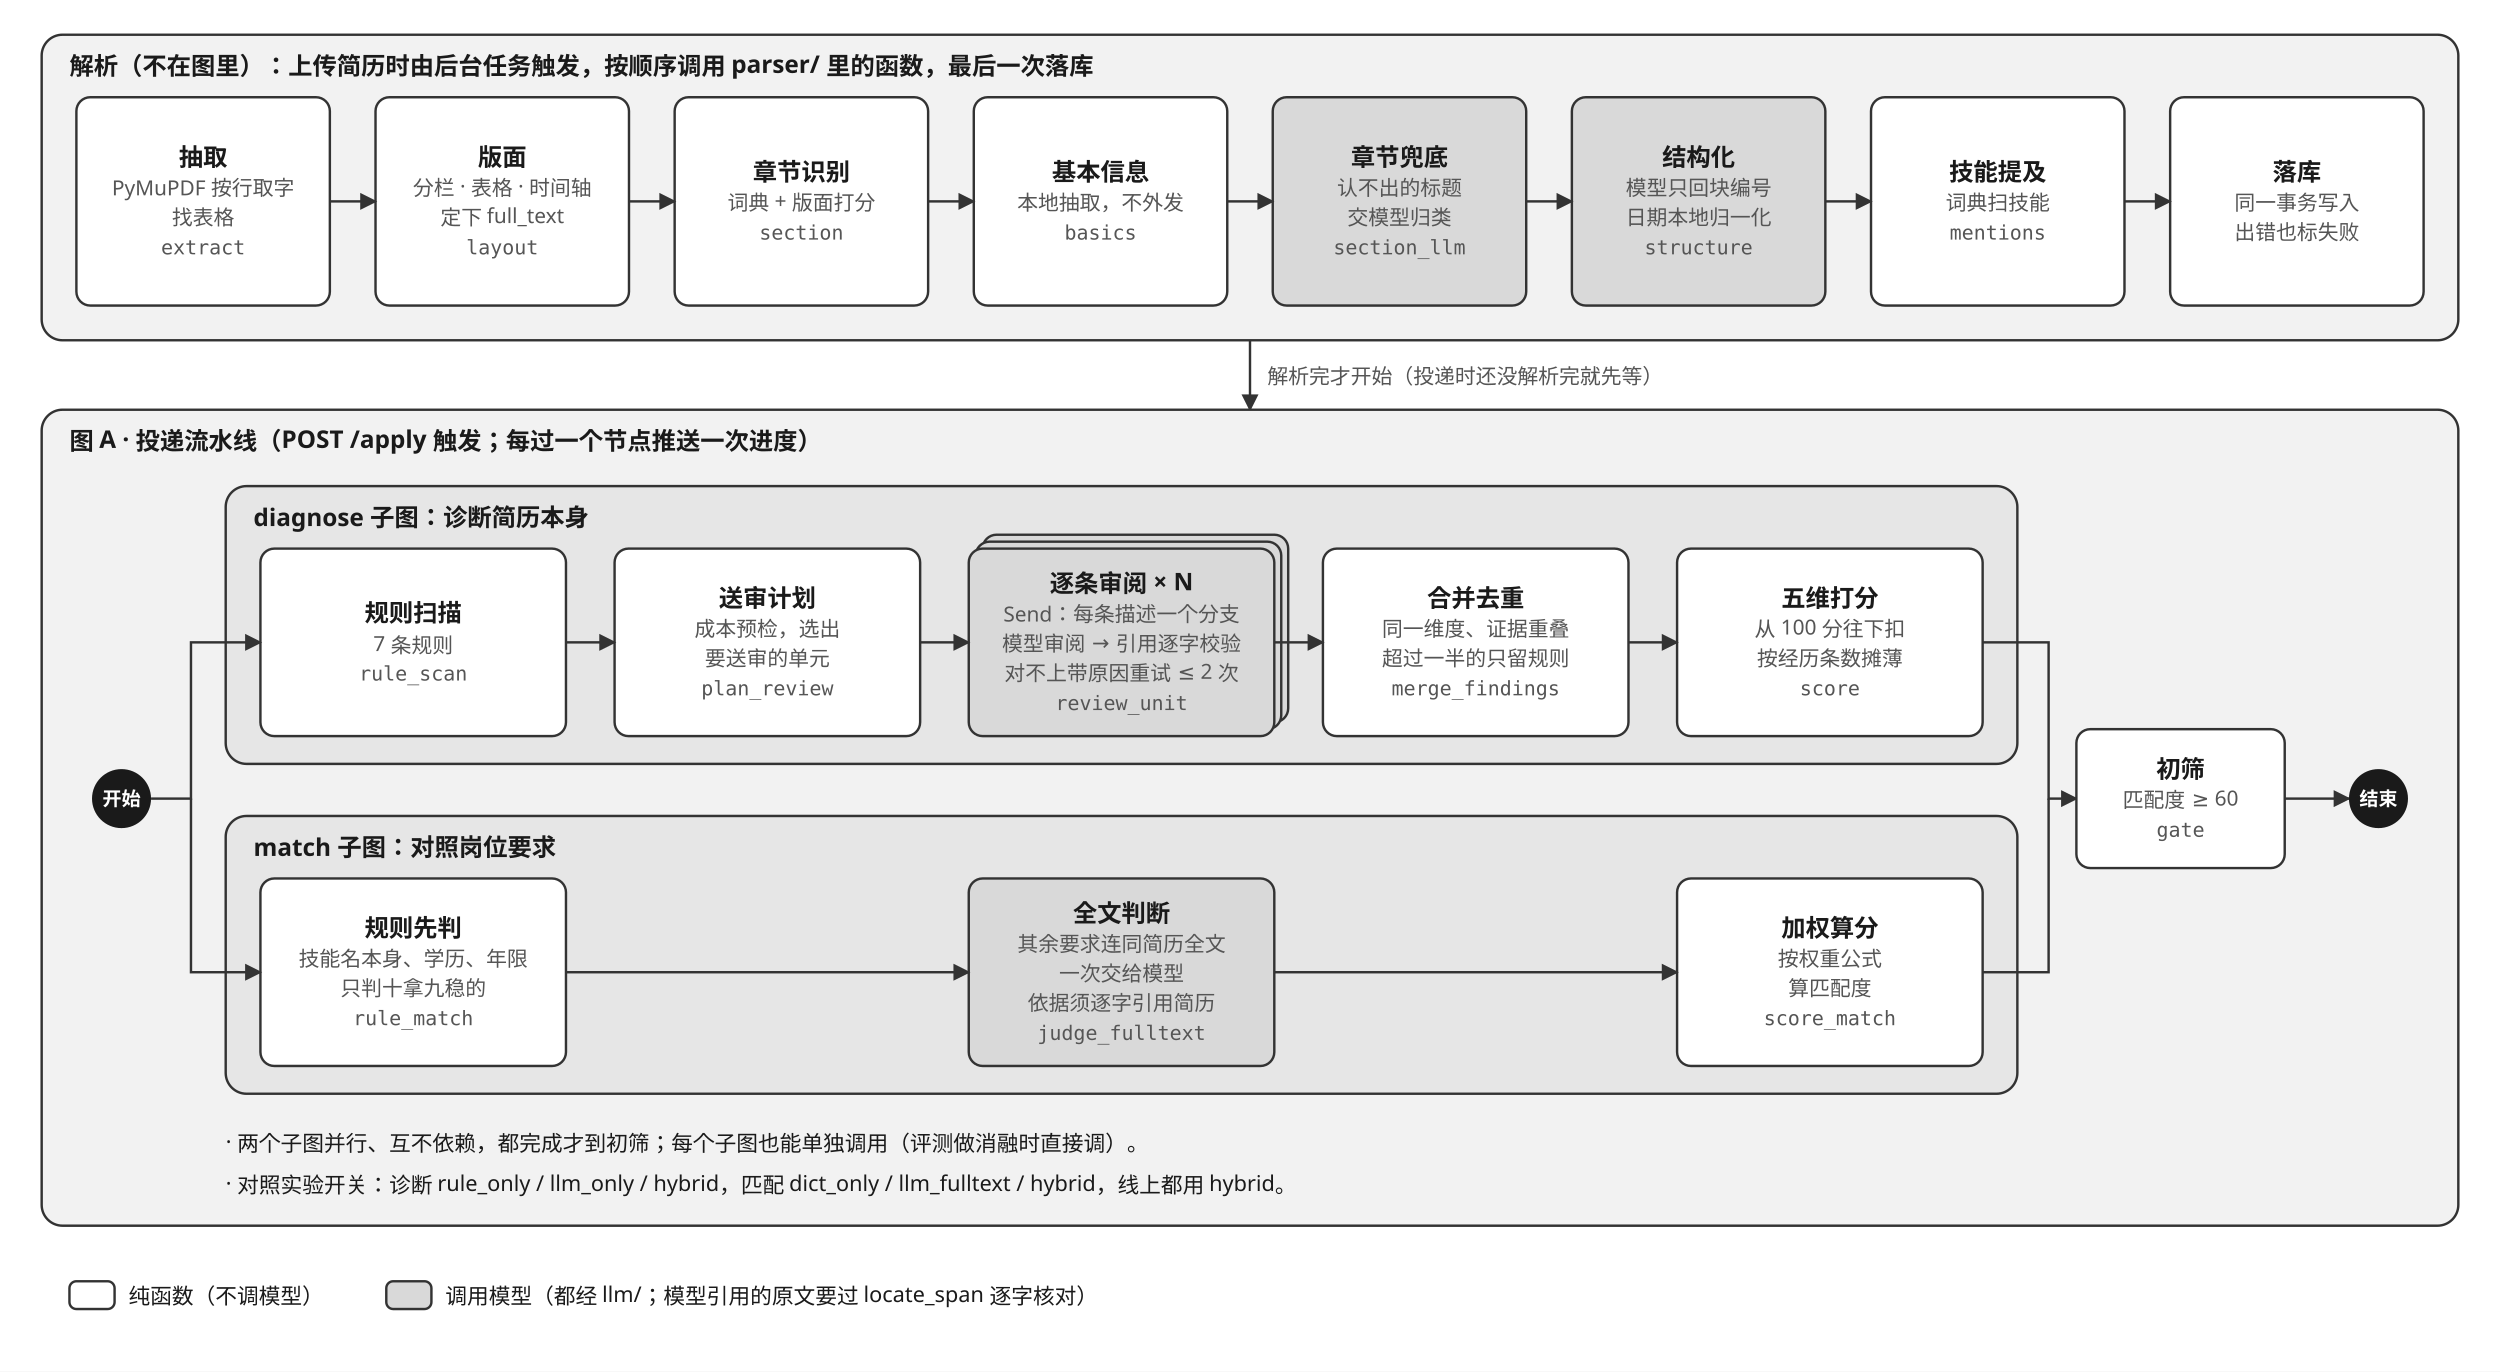
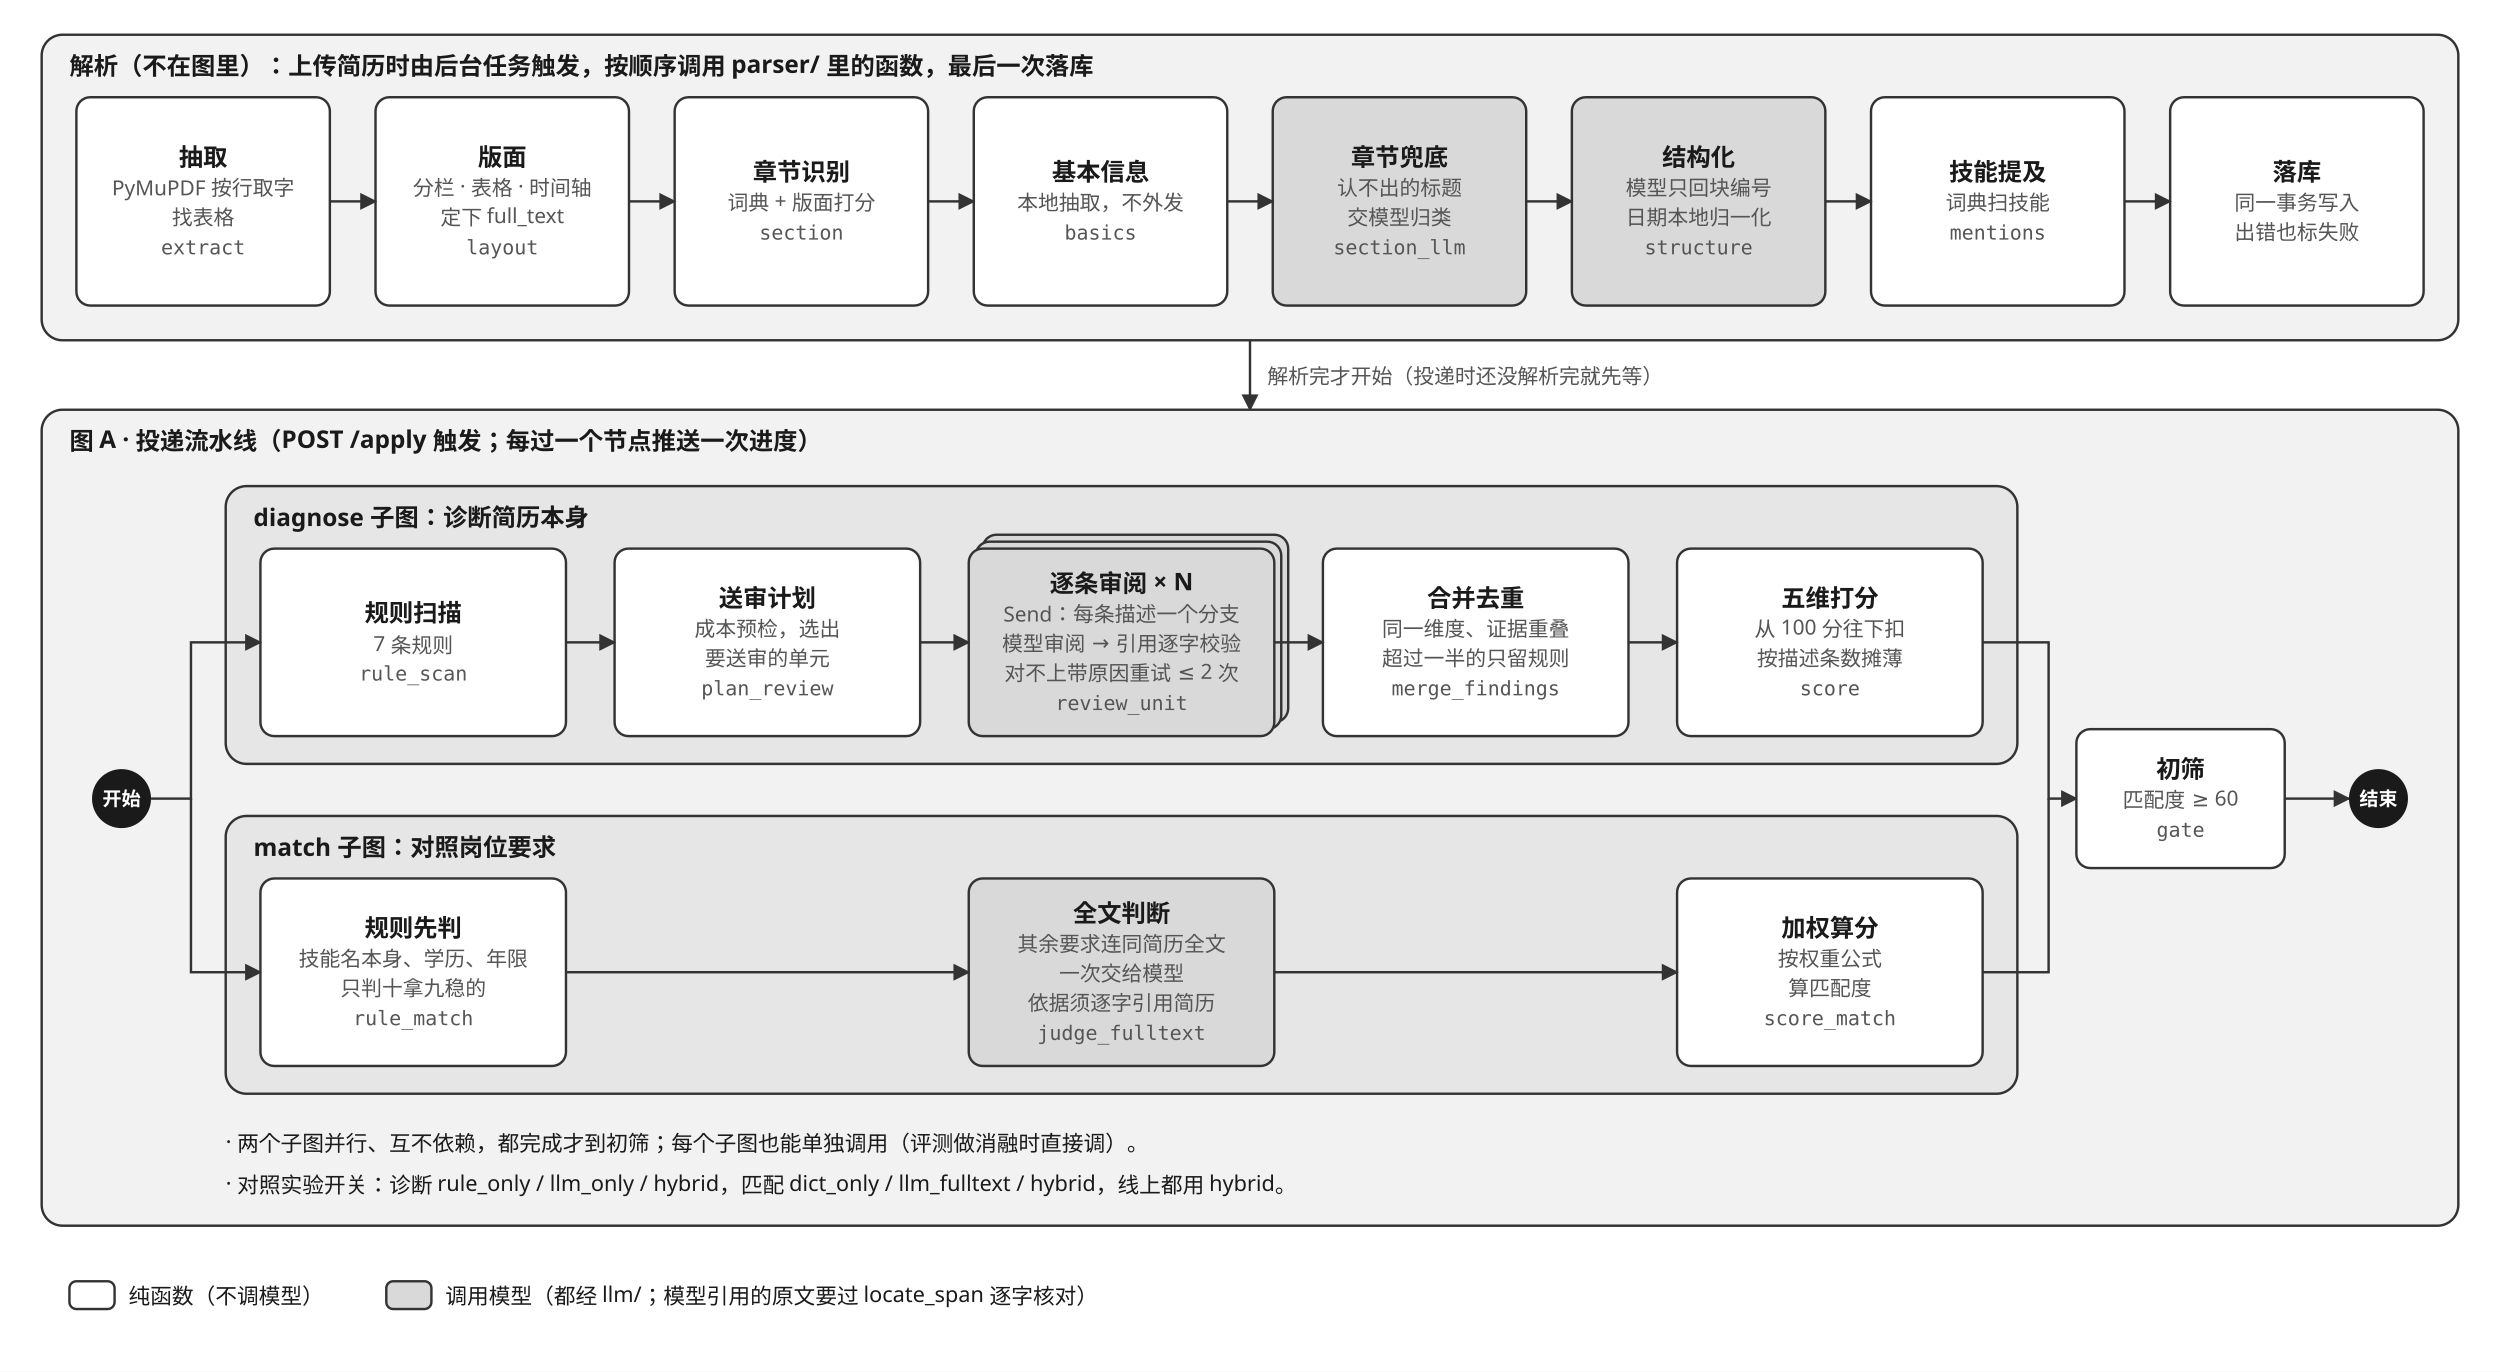
<svg xmlns="http://www.w3.org/2000/svg" width="1440" height="790" viewBox="0 0 1440 790" font-family="Microsoft YaHei, SimHei, PingFang SC, sans-serif">
  <defs>
    <marker id="ah" viewBox="0 0 10 10" refX="9" refY="5" markerWidth="7" markerHeight="7" orient="auto-start-reverse">
      <path d="M0,0 L10,5 L0,10 z" fill="#333333" />
    </marker>
  </defs>
  <rect width="1440" height="790" fill="#fff" />
  <rect x="24.0" y="20.0" width="1392.0" height="176.0" rx="12" fill="#f2f2f2" stroke="#333333" stroke-width="1.4" />
  <text x="40.0" y="43.0" font-size="14" font-weight="700" fill="#1a1a1a" text-anchor="start">解析（不在图里）：上传简历时由后台任务触发，按顺序调用 parser/ 里的函数，最后一次落库</text>
  <rect x="44.0" y="56.0" width="146.0" height="120.0" rx="8" fill="#fff" stroke="#333333" stroke-width="1.4" />
  <text x="117.0" y="95.5" font-size="14" font-weight="700" fill="#1a1a1a" text-anchor="middle">抽取</text>
  <text x="117.0" y="112.5" font-size="12" font-weight="400" fill="#555555" text-anchor="middle">PyMuPDF 按行取字</text>
  <text x="117.0" y="129.5" font-size="12" font-weight="400" fill="#555555" text-anchor="middle">找表格</text>
  <text x="117.0" y="146.5" font-size="11.5" font-weight="400" fill="#555555" text-anchor="middle" font-family="Consolas, Menlo, monospace">extract</text>
  <rect x="216.3" y="56.0" width="146.0" height="120.0" rx="8" fill="#fff" stroke="#333333" stroke-width="1.4" />
  <text x="289.3" y="95.5" font-size="14" font-weight="700" fill="#1a1a1a" text-anchor="middle">版面</text>
  <text x="289.3" y="112.5" font-size="12" font-weight="400" fill="#555555" text-anchor="middle">分栏 · 表格 · 时间轴</text>
  <text x="289.3" y="129.5" font-size="12" font-weight="400" fill="#555555" text-anchor="middle">定下 full_text</text>
  <text x="289.3" y="146.5" font-size="11.5" font-weight="400" fill="#555555" text-anchor="middle" font-family="Consolas, Menlo, monospace">layout</text>
  <polyline points="190.0,116.0 216.3,116.0" fill="none" stroke="#333333" stroke-width="1.4" marker-end="url(#ah)" />
  <rect x="388.6" y="56.0" width="146.0" height="120.0" rx="8" fill="#fff" stroke="#333333" stroke-width="1.4" />
  <text x="461.6" y="104.0" font-size="14" font-weight="700" fill="#1a1a1a" text-anchor="middle">章节识别</text>
  <text x="461.6" y="121.0" font-size="12" font-weight="400" fill="#555555" text-anchor="middle">词典 + 版面打分</text>
  <text x="461.6" y="138.0" font-size="11.5" font-weight="400" fill="#555555" text-anchor="middle" font-family="Consolas, Menlo, monospace">section</text>
  <polyline points="362.3,116.0 388.6,116.0" fill="none" stroke="#333333" stroke-width="1.4" marker-end="url(#ah)" />
  <rect x="560.9" y="56.0" width="146.0" height="120.0" rx="8" fill="#fff" stroke="#333333" stroke-width="1.4" />
  <text x="633.9" y="104.0" font-size="14" font-weight="700" fill="#1a1a1a" text-anchor="middle">基本信息</text>
  <text x="633.9" y="121.0" font-size="12" font-weight="400" fill="#555555" text-anchor="middle">本地抽取，不外发</text>
  <text x="633.9" y="138.0" font-size="11.5" font-weight="400" fill="#555555" text-anchor="middle" font-family="Consolas, Menlo, monospace">basics</text>
  <polyline points="534.6,116.0 560.9,116.0" fill="none" stroke="#333333" stroke-width="1.4" marker-end="url(#ah)" />
  <rect x="733.1" y="56.0" width="146.0" height="120.0" rx="8" fill="#d9d9d9" stroke="#333333" stroke-width="1.4" />
  <text x="806.1" y="95.5" font-size="14" font-weight="700" fill="#1a1a1a" text-anchor="middle">章节兜底</text>
  <text x="806.1" y="112.5" font-size="12" font-weight="400" fill="#555555" text-anchor="middle">认不出的标题</text>
  <text x="806.1" y="129.5" font-size="12" font-weight="400" fill="#555555" text-anchor="middle">交模型归类</text>
  <text x="806.1" y="146.5" font-size="11.5" font-weight="400" fill="#555555" text-anchor="middle" font-family="Consolas, Menlo, monospace">section_llm</text>
  <polyline points="706.9,116.0 733.1,116.0" fill="none" stroke="#333333" stroke-width="1.4" marker-end="url(#ah)" />
  <rect x="905.4" y="56.0" width="146.0" height="120.0" rx="8" fill="#d9d9d9" stroke="#333333" stroke-width="1.4" />
  <text x="978.4" y="95.5" font-size="14" font-weight="700" fill="#1a1a1a" text-anchor="middle">结构化</text>
  <text x="978.4" y="112.5" font-size="12" font-weight="400" fill="#555555" text-anchor="middle">模型只回块编号</text>
  <text x="978.4" y="129.5" font-size="12" font-weight="400" fill="#555555" text-anchor="middle">日期本地归一化</text>
  <text x="978.4" y="146.5" font-size="11.5" font-weight="400" fill="#555555" text-anchor="middle" font-family="Consolas, Menlo, monospace">structure</text>
  <polyline points="879.1,116.0 905.4,116.0" fill="none" stroke="#333333" stroke-width="1.4" marker-end="url(#ah)" />
  <rect x="1077.7" y="56.0" width="146.0" height="120.0" rx="8" fill="#fff" stroke="#333333" stroke-width="1.4" />
  <text x="1150.7" y="104.0" font-size="14" font-weight="700" fill="#1a1a1a" text-anchor="middle">技能提及</text>
  <text x="1150.7" y="121.0" font-size="12" font-weight="400" fill="#555555" text-anchor="middle">词典扫技能</text>
  <text x="1150.7" y="138.0" font-size="11.5" font-weight="400" fill="#555555" text-anchor="middle" font-family="Consolas, Menlo, monospace">mentions</text>
  <polyline points="1051.4,116.0 1077.7,116.0" fill="none" stroke="#333333" stroke-width="1.4" marker-end="url(#ah)" />
  <rect x="1250.0" y="56.0" width="146.0" height="120.0" rx="8" fill="#fff" stroke="#333333" stroke-width="1.4" />
  <text x="1323.0" y="104.0" font-size="14" font-weight="700" fill="#1a1a1a" text-anchor="middle">落库</text>
  <text x="1323.0" y="121.0" font-size="12" font-weight="400" fill="#555555" text-anchor="middle">同一事务写入</text>
  <text x="1323.0" y="138.0" font-size="12" font-weight="400" fill="#555555" text-anchor="middle">出错也标失败</text>
  <polyline points="1223.7,116.0 1250.0,116.0" fill="none" stroke="#333333" stroke-width="1.4" marker-end="url(#ah)" />
  <polyline points="720.0,196.0 720.0,236.0" fill="none" stroke="#333333" stroke-width="1.4" marker-end="url(#ah)" />
  <text x="730.0" y="221.0" font-size="12" font-weight="400" fill="#555555" text-anchor="start">解析完才开始（投递时还没解析完就先等）</text>
  <rect x="24.0" y="236.0" width="1392.0" height="470.0" rx="12" fill="#f2f2f2" stroke="#333333" stroke-width="1.4" />
  <text x="40.0" y="259.0" font-size="14" font-weight="700" fill="#1a1a1a" text-anchor="start">图 A · 投递流水线（POST /apply 触发；每过一个节点推送一次进度）</text>
  <circle cx="70" cy="460" r="17" fill="#1a1a1a" />
  <text x="70.0" y="464.0" font-size="11" font-weight="700" fill="#fff" text-anchor="middle">开始</text>
  <rect x="130.0" y="280.0" width="1032.0" height="160.0" rx="12" fill="#e6e6e6" stroke="#333333" stroke-width="1.4" />
  <text x="146.0" y="303.0" font-size="14" font-weight="700" fill="#1a1a1a" text-anchor="start">diagnose 子图：诊断简历本身</text>
  <rect x="150.0" y="316.0" width="176.0" height="108.0" rx="8" fill="#fff" stroke="#333333" stroke-width="1.4" />
  <text x="238.0" y="358.0" font-size="14" font-weight="700" fill="#1a1a1a" text-anchor="middle">规则扫描</text>
  <text x="238.0" y="375.0" font-size="12" font-weight="400" fill="#555555" text-anchor="middle">7 条规则</text>
  <text x="238.0" y="392.0" font-size="11.5" font-weight="400" fill="#555555" text-anchor="middle" font-family="Consolas, Menlo, monospace">rule_scan</text>
  <rect x="354.0" y="316.0" width="176.0" height="108.0" rx="8" fill="#fff" stroke="#333333" stroke-width="1.4" />
  <text x="442.0" y="349.5" font-size="14" font-weight="700" fill="#1a1a1a" text-anchor="middle">送审计划</text>
  <text x="442.0" y="366.5" font-size="12" font-weight="400" fill="#555555" text-anchor="middle">成本预检，选出</text>
  <text x="442.0" y="383.5" font-size="12" font-weight="400" fill="#555555" text-anchor="middle">要送审的单元</text>
  <text x="442.0" y="400.5" font-size="11.5" font-weight="400" fill="#555555" text-anchor="middle" font-family="Consolas, Menlo, monospace">plan_review</text>
  <polyline points="326.0,370.0 354.0,370.0" fill="none" stroke="#333333" stroke-width="1.4" marker-end="url(#ah)" />
  <rect x="566.0" y="308.0" width="176.0" height="108.0" rx="8" fill="#d9d9d9" stroke="#333333" stroke-width="1.4" />
  <rect x="562.0" y="312.0" width="176.0" height="108.0" rx="8" fill="#d9d9d9" stroke="#333333" stroke-width="1.4" />
  <rect x="558.0" y="316.0" width="176.0" height="108.0" rx="8" fill="#d9d9d9" stroke="#333333" stroke-width="1.4" />
  <text x="646.0" y="341.0" font-size="14" font-weight="700" fill="#1a1a1a" text-anchor="middle">逐条审阅 × N</text>
  <text x="646.0" y="358.0" font-size="12" font-weight="400" fill="#555555" text-anchor="middle">Send：每条描述一个分支</text>
  <text x="646.0" y="375.0" font-size="12" font-weight="400" fill="#555555" text-anchor="middle">模型审阅 → 引用逐字校验</text>
  <text x="646.0" y="392.0" font-size="12" font-weight="400" fill="#555555" text-anchor="middle">对不上带原因重试 ≤ 2 次</text>
  <text x="646.0" y="409.0" font-size="11.5" font-weight="400" fill="#555555" text-anchor="middle" font-family="Consolas, Menlo, monospace">review_unit</text>
  <polyline points="530.0,370.0 558.0,370.0" fill="none" stroke="#333333" stroke-width="1.4" marker-end="url(#ah)" />
  <rect x="762.0" y="316.0" width="176.0" height="108.0" rx="8" fill="#fff" stroke="#333333" stroke-width="1.4" />
  <text x="850.0" y="349.5" font-size="14" font-weight="700" fill="#1a1a1a" text-anchor="middle">合并去重</text>
  <text x="850.0" y="366.5" font-size="12" font-weight="400" fill="#555555" text-anchor="middle">同一维度、证据重叠</text>
  <text x="850.0" y="383.5" font-size="12" font-weight="400" fill="#555555" text-anchor="middle">超过一半的只留规则</text>
  <text x="850.0" y="400.5" font-size="11.5" font-weight="400" fill="#555555" text-anchor="middle" font-family="Consolas, Menlo, monospace">merge_findings</text>
  <polyline points="734.0,370.0 762.0,370.0" fill="none" stroke="#333333" stroke-width="1.4" marker-end="url(#ah)" />
  <rect x="966.0" y="316.0" width="176.0" height="108.0" rx="8" fill="#fff" stroke="#333333" stroke-width="1.4" />
  <text x="1054.0" y="349.5" font-size="14" font-weight="700" fill="#1a1a1a" text-anchor="middle">五维打分</text>
  <text x="1054.0" y="366.5" font-size="12" font-weight="400" fill="#555555" text-anchor="middle">从 100 分往下扣</text>
-   <text x="1054.0" y="383.5" font-size="12" font-weight="400" fill="#555555" text-anchor="middle">按经历条数摊薄</text>
+   <text x="1054.0" y="383.5" font-size="12" font-weight="400" fill="#555555" text-anchor="middle">按描述条数摊薄</text>
  <text x="1054.0" y="400.5" font-size="11.5" font-weight="400" fill="#555555" text-anchor="middle" font-family="Consolas, Menlo, monospace">score</text>
  <polyline points="938.0,370.0 966.0,370.0" fill="none" stroke="#333333" stroke-width="1.4" marker-end="url(#ah)" />
  <rect x="130.0" y="470.0" width="1032.0" height="160.0" rx="12" fill="#e6e6e6" stroke="#333333" stroke-width="1.4" />
  <text x="146.0" y="493.0" font-size="14" font-weight="700" fill="#1a1a1a" text-anchor="start">match 子图：对照岗位要求</text>
  <rect x="150.0" y="506.0" width="176.0" height="108.0" rx="8" fill="#fff" stroke="#333333" stroke-width="1.4" />
  <text x="238.0" y="539.5" font-size="14" font-weight="700" fill="#1a1a1a" text-anchor="middle">规则先判</text>
  <text x="238.0" y="556.5" font-size="12" font-weight="400" fill="#555555" text-anchor="middle">技能名本身、学历、年限</text>
  <text x="238.0" y="573.5" font-size="12" font-weight="400" fill="#555555" text-anchor="middle">只判十拿九稳的</text>
  <text x="238.0" y="590.5" font-size="11.5" font-weight="400" fill="#555555" text-anchor="middle" font-family="Consolas, Menlo, monospace">rule_match</text>
  <rect x="558.0" y="506.0" width="176.0" height="108.0" rx="8" fill="#d9d9d9" stroke="#333333" stroke-width="1.4" />
  <text x="646.0" y="531.0" font-size="14" font-weight="700" fill="#1a1a1a" text-anchor="middle">全文判断</text>
  <text x="646.0" y="548.0" font-size="12" font-weight="400" fill="#555555" text-anchor="middle">其余要求连同简历全文</text>
  <text x="646.0" y="565.0" font-size="12" font-weight="400" fill="#555555" text-anchor="middle">一次交给模型</text>
  <text x="646.0" y="582.0" font-size="12" font-weight="400" fill="#555555" text-anchor="middle">依据须逐字引用简历</text>
  <text x="646.0" y="599.0" font-size="11.5" font-weight="400" fill="#555555" text-anchor="middle" font-family="Consolas, Menlo, monospace">judge_fulltext</text>
  <polyline points="326.0,560.0 558.0,560.0" fill="none" stroke="#333333" stroke-width="1.4" marker-end="url(#ah)" />
  <rect x="966.0" y="506.0" width="176.0" height="108.0" rx="8" fill="#fff" stroke="#333333" stroke-width="1.4" />
  <text x="1054.0" y="539.5" font-size="14" font-weight="700" fill="#1a1a1a" text-anchor="middle">加权算分</text>
  <text x="1054.0" y="556.5" font-size="12" font-weight="400" fill="#555555" text-anchor="middle">按权重公式</text>
  <text x="1054.0" y="573.5" font-size="12" font-weight="400" fill="#555555" text-anchor="middle">算匹配度</text>
  <text x="1054.0" y="590.5" font-size="11.5" font-weight="400" fill="#555555" text-anchor="middle" font-family="Consolas, Menlo, monospace">score_match</text>
  <polyline points="734.0,560.0 966.0,560.0" fill="none" stroke="#333333" stroke-width="1.4" marker-end="url(#ah)" />
  <polyline points="87.0,460.0 110.0,460.0 110.0,370.0 150.0,370.0" fill="none" stroke="#333333" stroke-width="1.4" marker-end="url(#ah)" />
  <polyline points="110.0,460.0 110.0,560.0 150.0,560.0" fill="none" stroke="#333333" stroke-width="1.4" marker-end="url(#ah)" />
  <polyline points="1142.0,370.0 1180.0,370.0 1180.0,460.0 1196.0,460.0" fill="none" stroke="#333333" stroke-width="1.4" marker-end="url(#ah)" />
  <polyline points="1142.0,560.0 1180.0,560.0 1180.0,460.0" fill="none" stroke="#333333" stroke-width="1.4" />
  <rect x="1196.0" y="420.0" width="120.0" height="80.0" rx="8" fill="#fff" stroke="#333333" stroke-width="1.4" />
  <text x="1256.0" y="448.0" font-size="14" font-weight="700" fill="#1a1a1a" text-anchor="middle">初筛</text>
  <text x="1256.0" y="465.0" font-size="12" font-weight="400" fill="#555555" text-anchor="middle">匹配度 ≥ 60</text>
  <text x="1256.0" y="482.0" font-size="11.5" font-weight="400" fill="#555555" text-anchor="middle" font-family="Consolas, Menlo, monospace">gate</text>
  <polyline points="1316.0,460.0 1353.0,460.0" fill="none" stroke="#333333" stroke-width="1.4" marker-end="url(#ah)" />
  <circle cx="1370" cy="460" r="17" fill="#1a1a1a" />
  <text x="1370.0" y="464.0" font-size="11" font-weight="700" fill="#fff" text-anchor="middle">结束</text>
  <text x="130.0" y="662.0" font-size="12.5" font-weight="400" fill="#1a1a1a" text-anchor="start">· 两个子图并行、互不依赖，都完成才到初筛；每个子图也能单独调用（评测做消融时直接调）。</text>
  <text x="130.0" y="686.0" font-size="12.5" font-weight="400" fill="#1a1a1a" text-anchor="start">· 对照实验开关：诊断 rule_only / llm_only / hybrid，匹配 dict_only / llm_fulltext / hybrid，线上都用 hybrid。</text>
  <rect x="40.0" y="738.0" width="26.0" height="16.0" rx="4" fill="#fff" stroke="#333333" stroke-width="1.4" />
  <text x="74.0" y="751.0" font-size="12.5" font-weight="400" fill="#1a1a1a" text-anchor="start">纯函数（不调模型）</text>
  <rect x="222.5" y="738.0" width="26.0" height="16.0" rx="4" fill="#d9d9d9" stroke="#333333" stroke-width="1.4" />
  <text x="256.5" y="751.0" font-size="12.5" font-weight="400" fill="#1a1a1a" text-anchor="start">调用模型（都经 llm/；模型引用的原文要过 locate_span 逐字核对）</text>
</svg>
